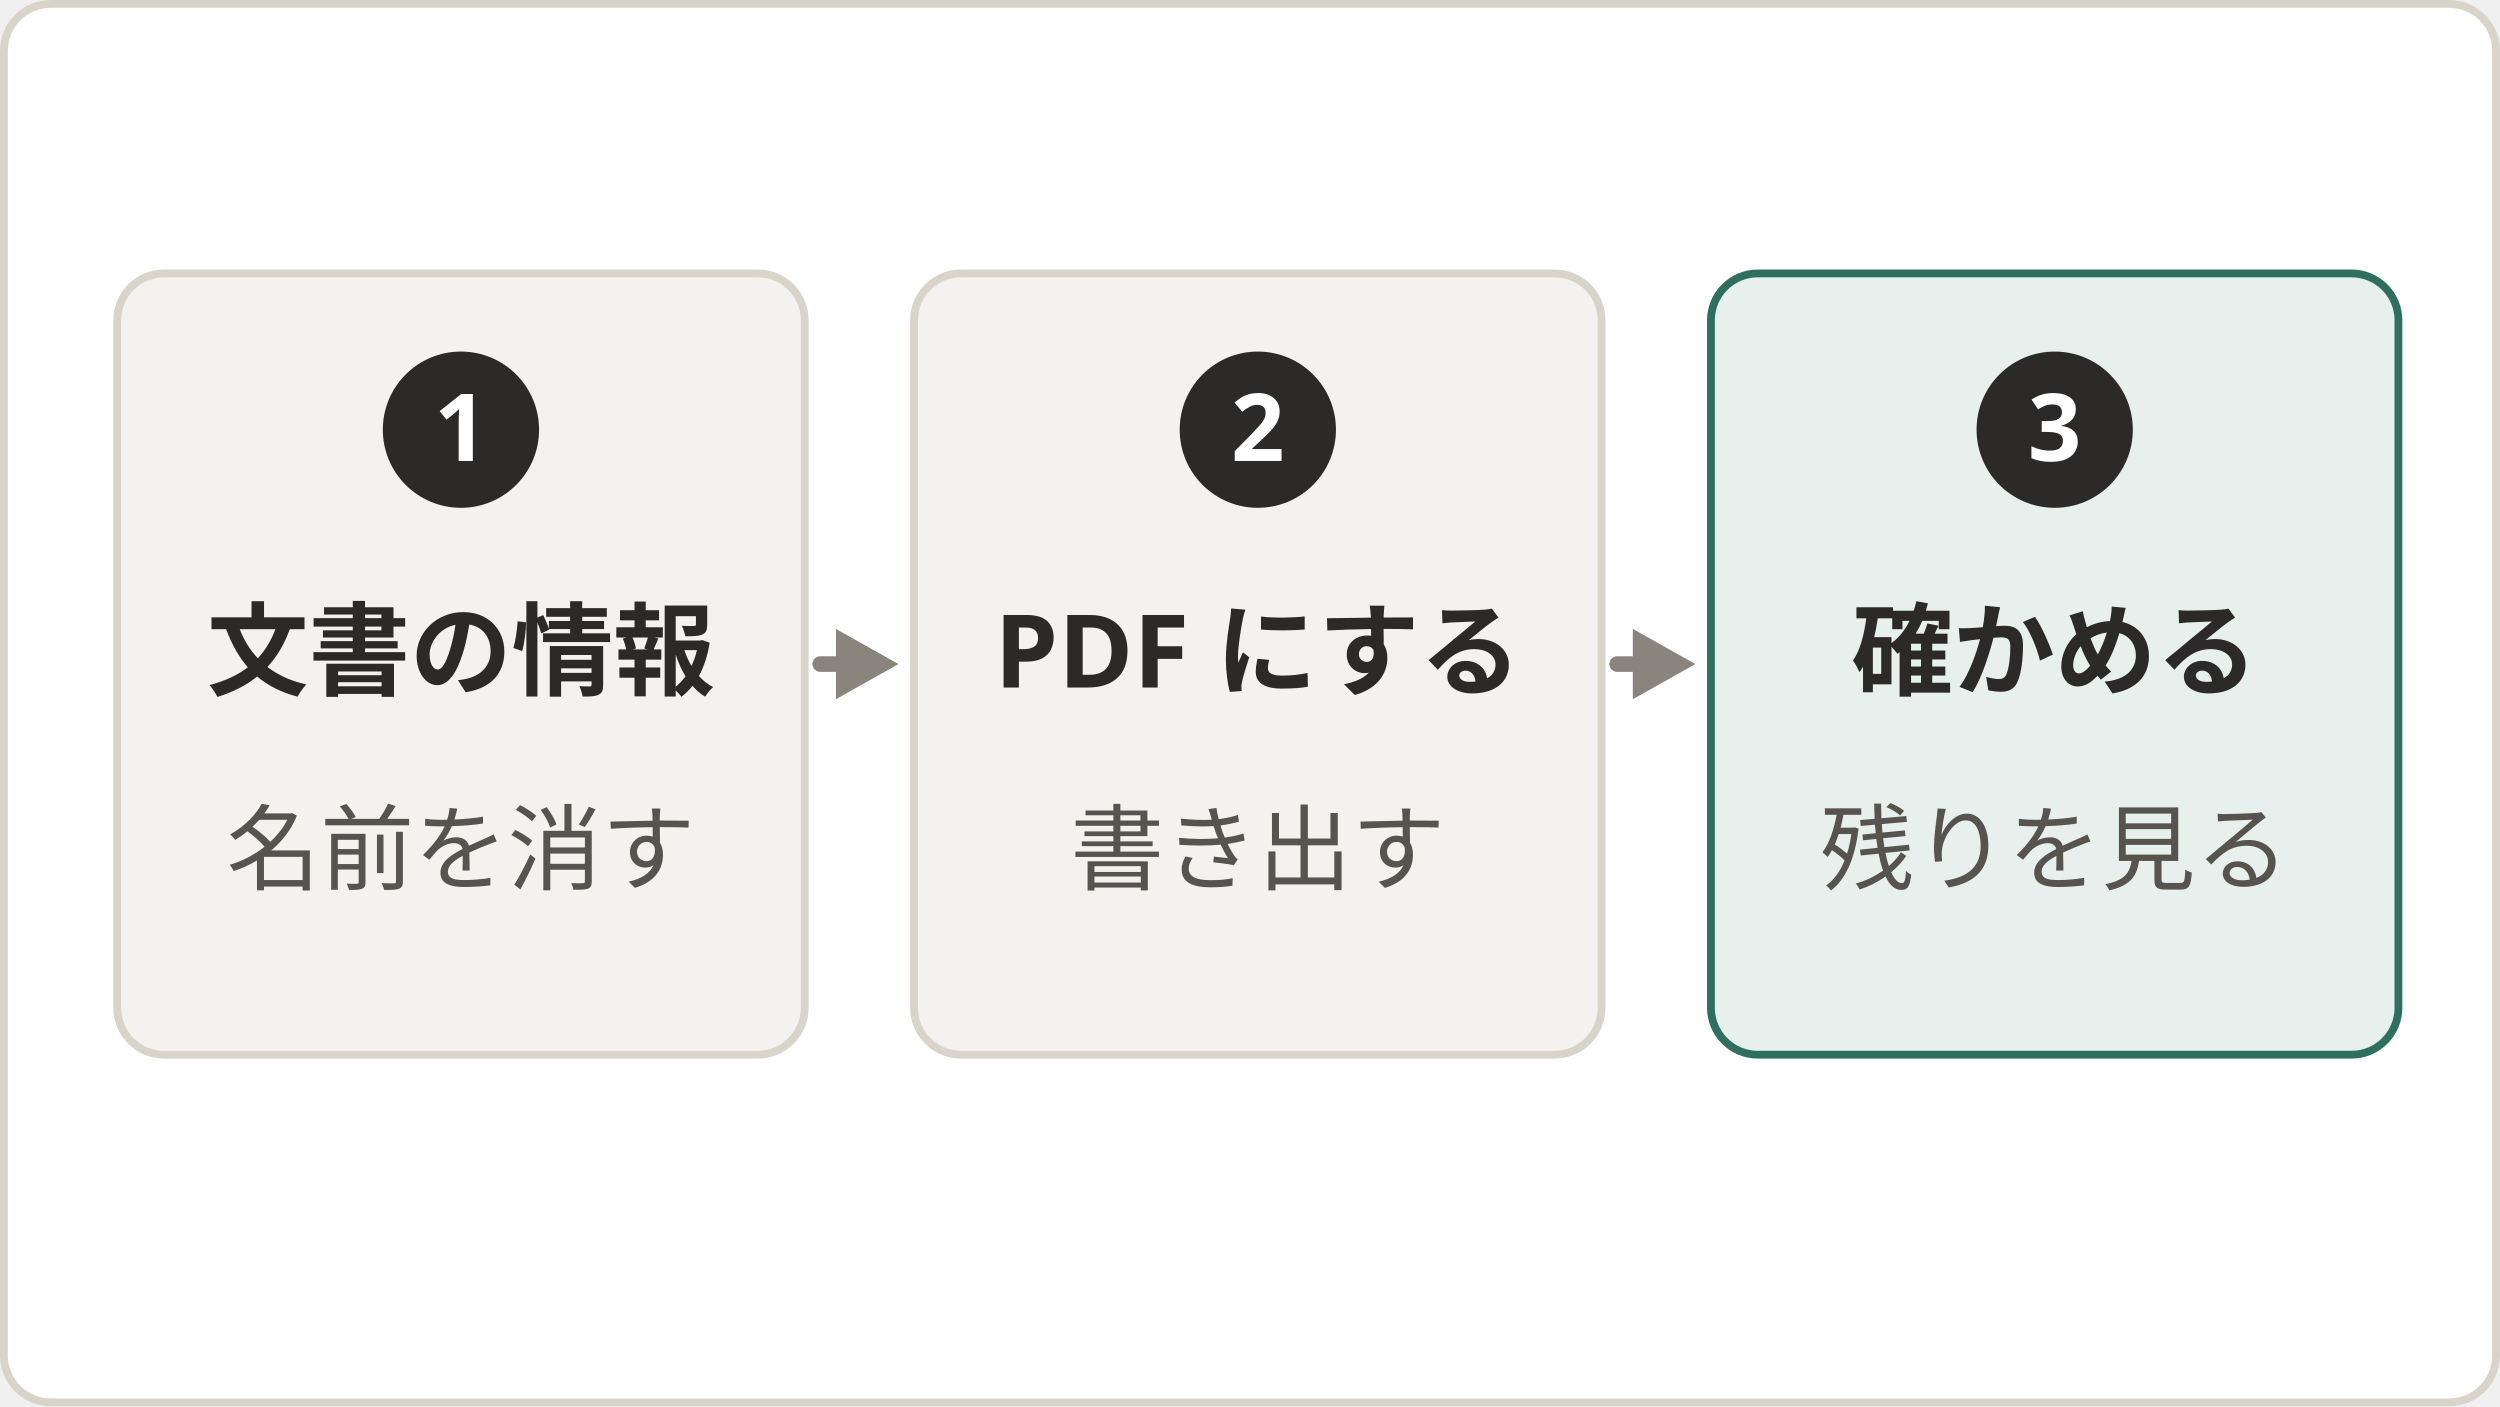
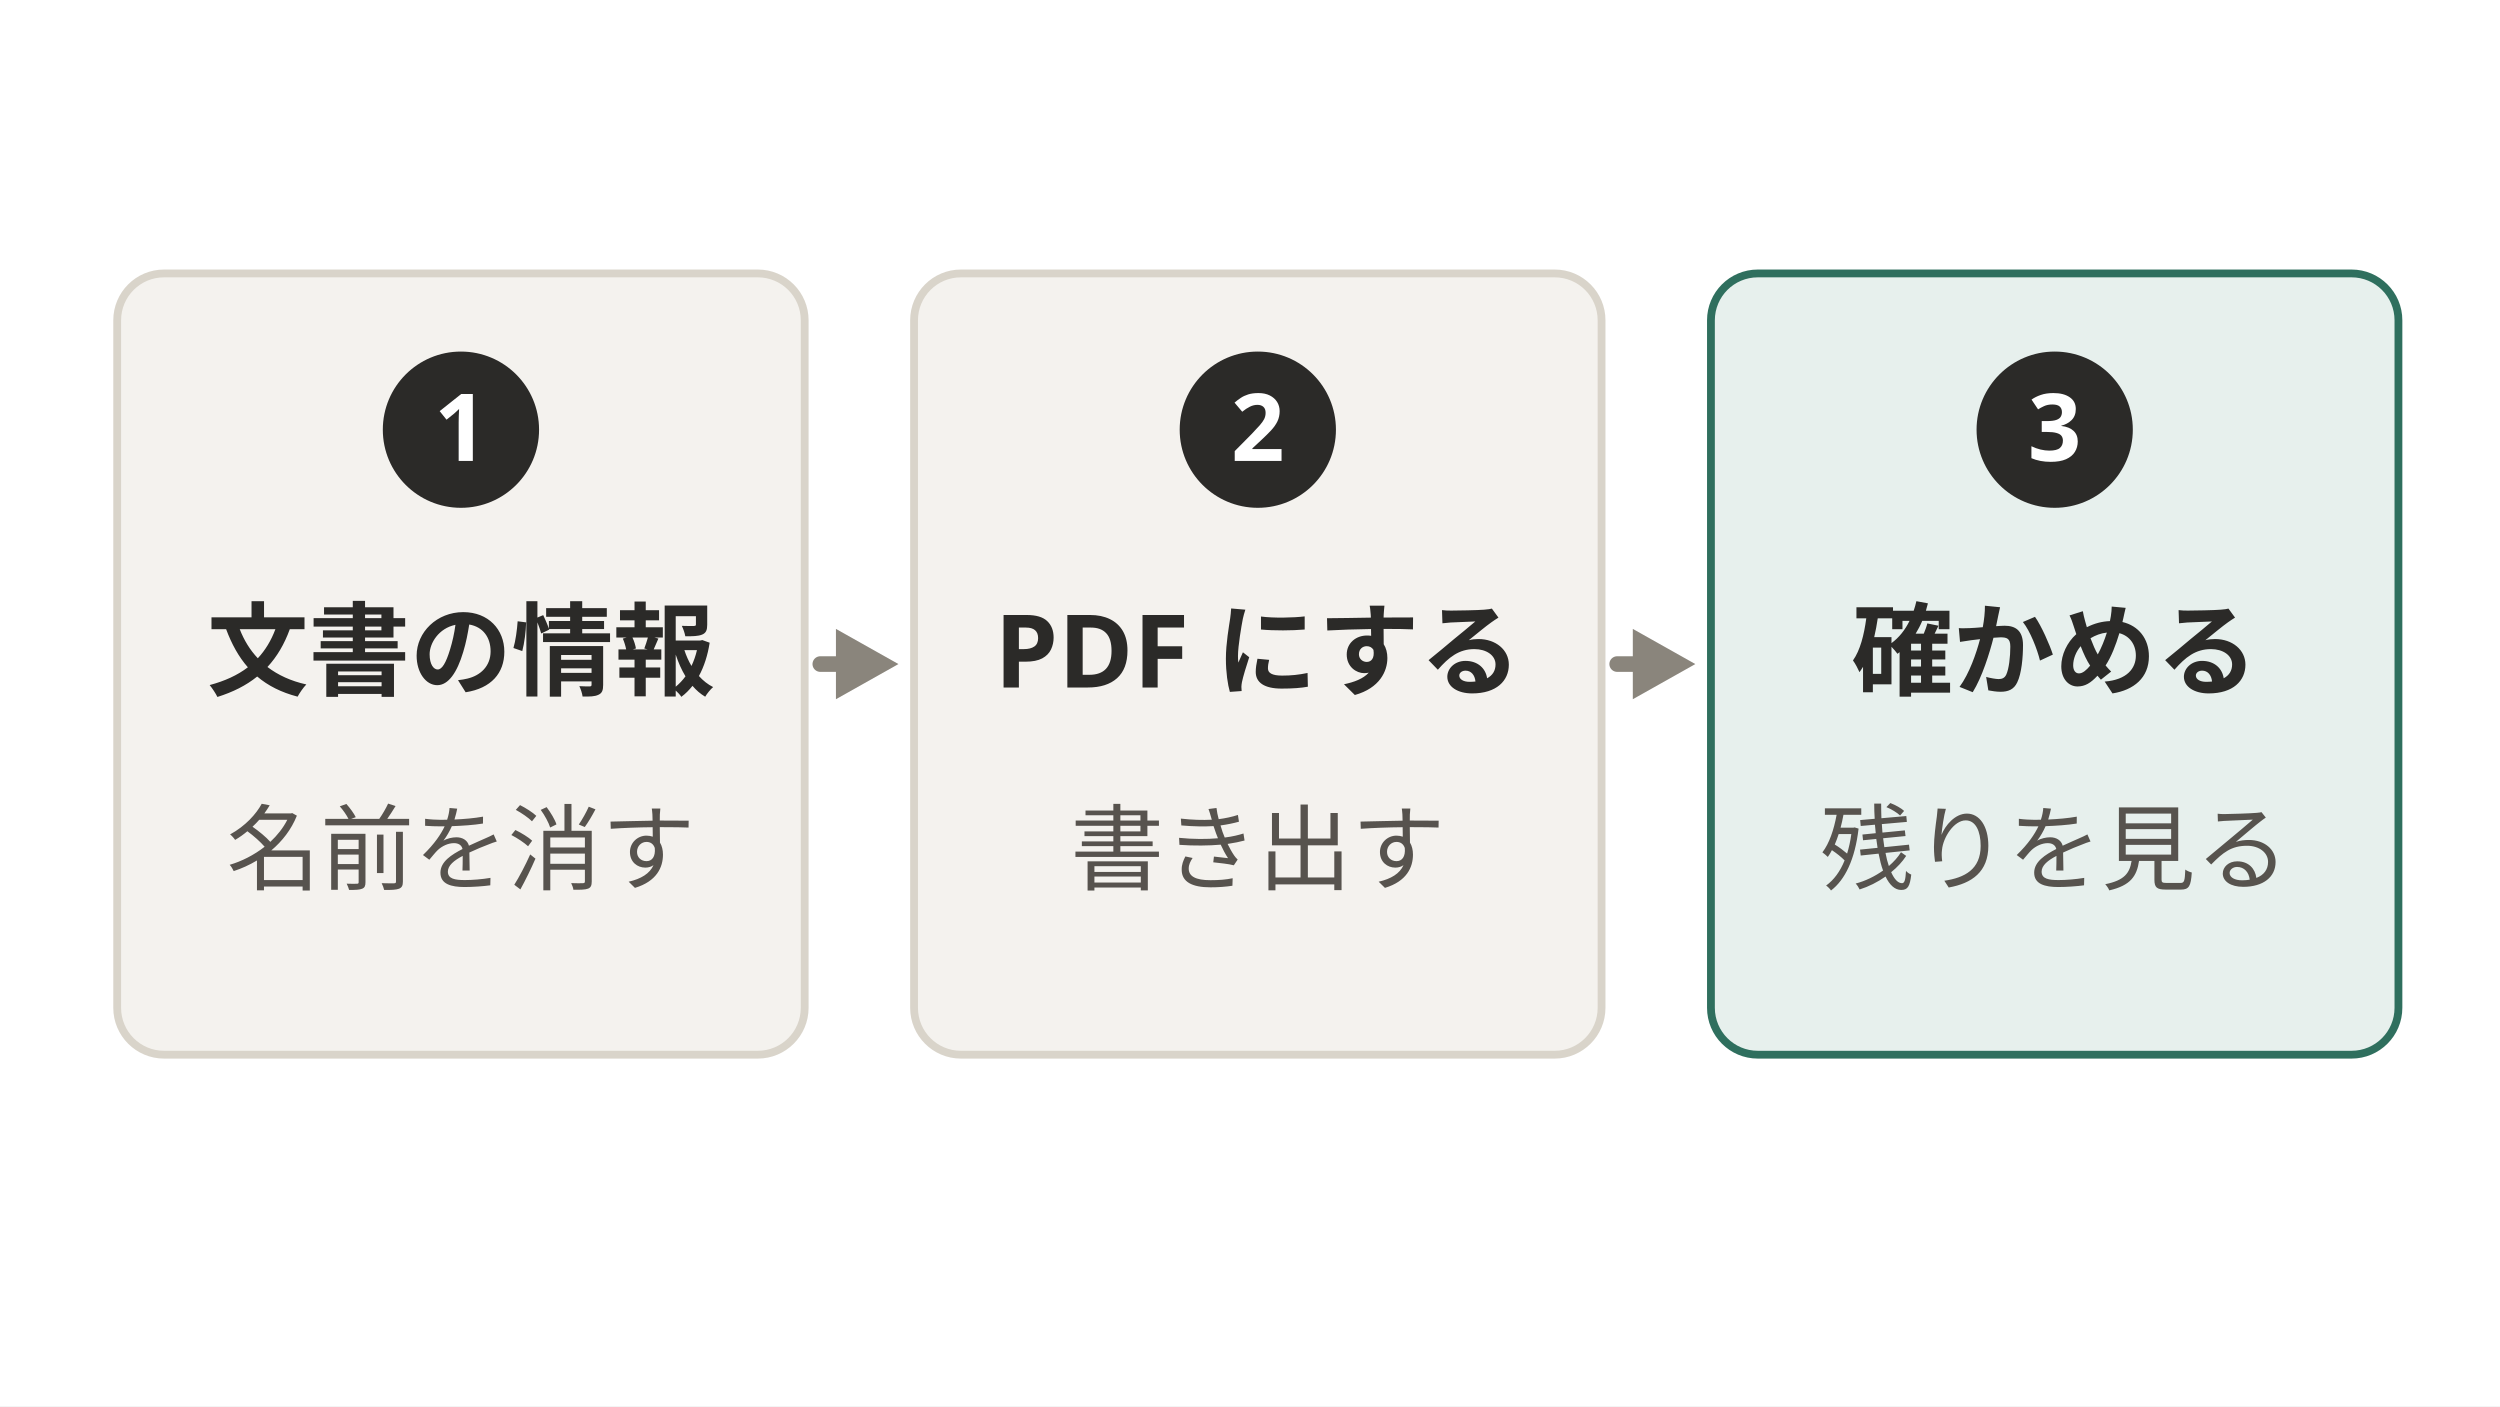
<svg xmlns="http://www.w3.org/2000/svg" viewBox="0 0 640 360" width="640" height="360" font-family="'Noto Sans JP', 'Hiragino Sans', 'Yu Gothic', Meiryo, sans-serif" role="img">
-   <rect x="1" y="1" width="638" height="358" rx="12" fill="#ffffff" stroke="#d9d4ca" stroke-width="2" />
+   <rect width="640" height="360" fill="#ffffff" />
  <rect x="30" y="70" width="176" height="200" rx="12" fill="#f4f2ee" stroke="#d9d4ca" stroke-width="2" />
  <circle cx="118" cy="110" r="20" fill="#2b2a28" />
  <text x="118" y="118" font-size="24" fill="#ffffff" font-weight="700" text-anchor="middle">1</text>
  <text x="118" y="176" font-size="26" fill="#2b2a28" font-weight="700" text-anchor="middle">文書の情報</text>
  <text x="118" y="226" font-size="24" fill="#57534e" font-weight="500" text-anchor="middle">名前を消す</text>
  <line x1="210" y1="170" x2="218.0" y2="170.0" stroke="#8a857c" stroke-width="4" stroke-linecap="round" />
  <polygon points="230,170 214.0,161.0 214.0,179.0" fill="#8a857c" />
  <rect x="234" y="70" width="176" height="200" rx="12" fill="#f4f2ee" stroke="#d9d4ca" stroke-width="2" />
  <circle cx="322" cy="110" r="20" fill="#2b2a28" />
  <text x="322" y="118" font-size="24" fill="#ffffff" font-weight="700" text-anchor="middle">2</text>
  <text x="322" y="176" font-size="26" fill="#2b2a28" font-weight="700" text-anchor="middle">PDF にする</text>
  <text x="322" y="226" font-size="24" fill="#57534e" font-weight="500" text-anchor="middle">書き出す</text>
  <line x1="414" y1="170" x2="422.0" y2="170.0" stroke="#8a857c" stroke-width="4" stroke-linecap="round" />
  <polygon points="434,170 418.0,161.0 418.0,179.0" fill="#8a857c" />
  <rect x="438" y="70" width="176" height="200" rx="12" fill="#e7f0ed" stroke="#2f6f5e" stroke-width="2" />
  <circle cx="526" cy="110" r="20" fill="#2b2a28" />
  <text x="526" y="118" font-size="24" fill="#ffffff" font-weight="700" text-anchor="middle">3</text>
  <text x="526" y="176" font-size="26" fill="#2b2a28" font-weight="700" text-anchor="middle">確かめる</text>
  <text x="526" y="226" font-size="24" fill="#57534e" font-weight="500" text-anchor="middle">残りを見る</text>
</svg>
